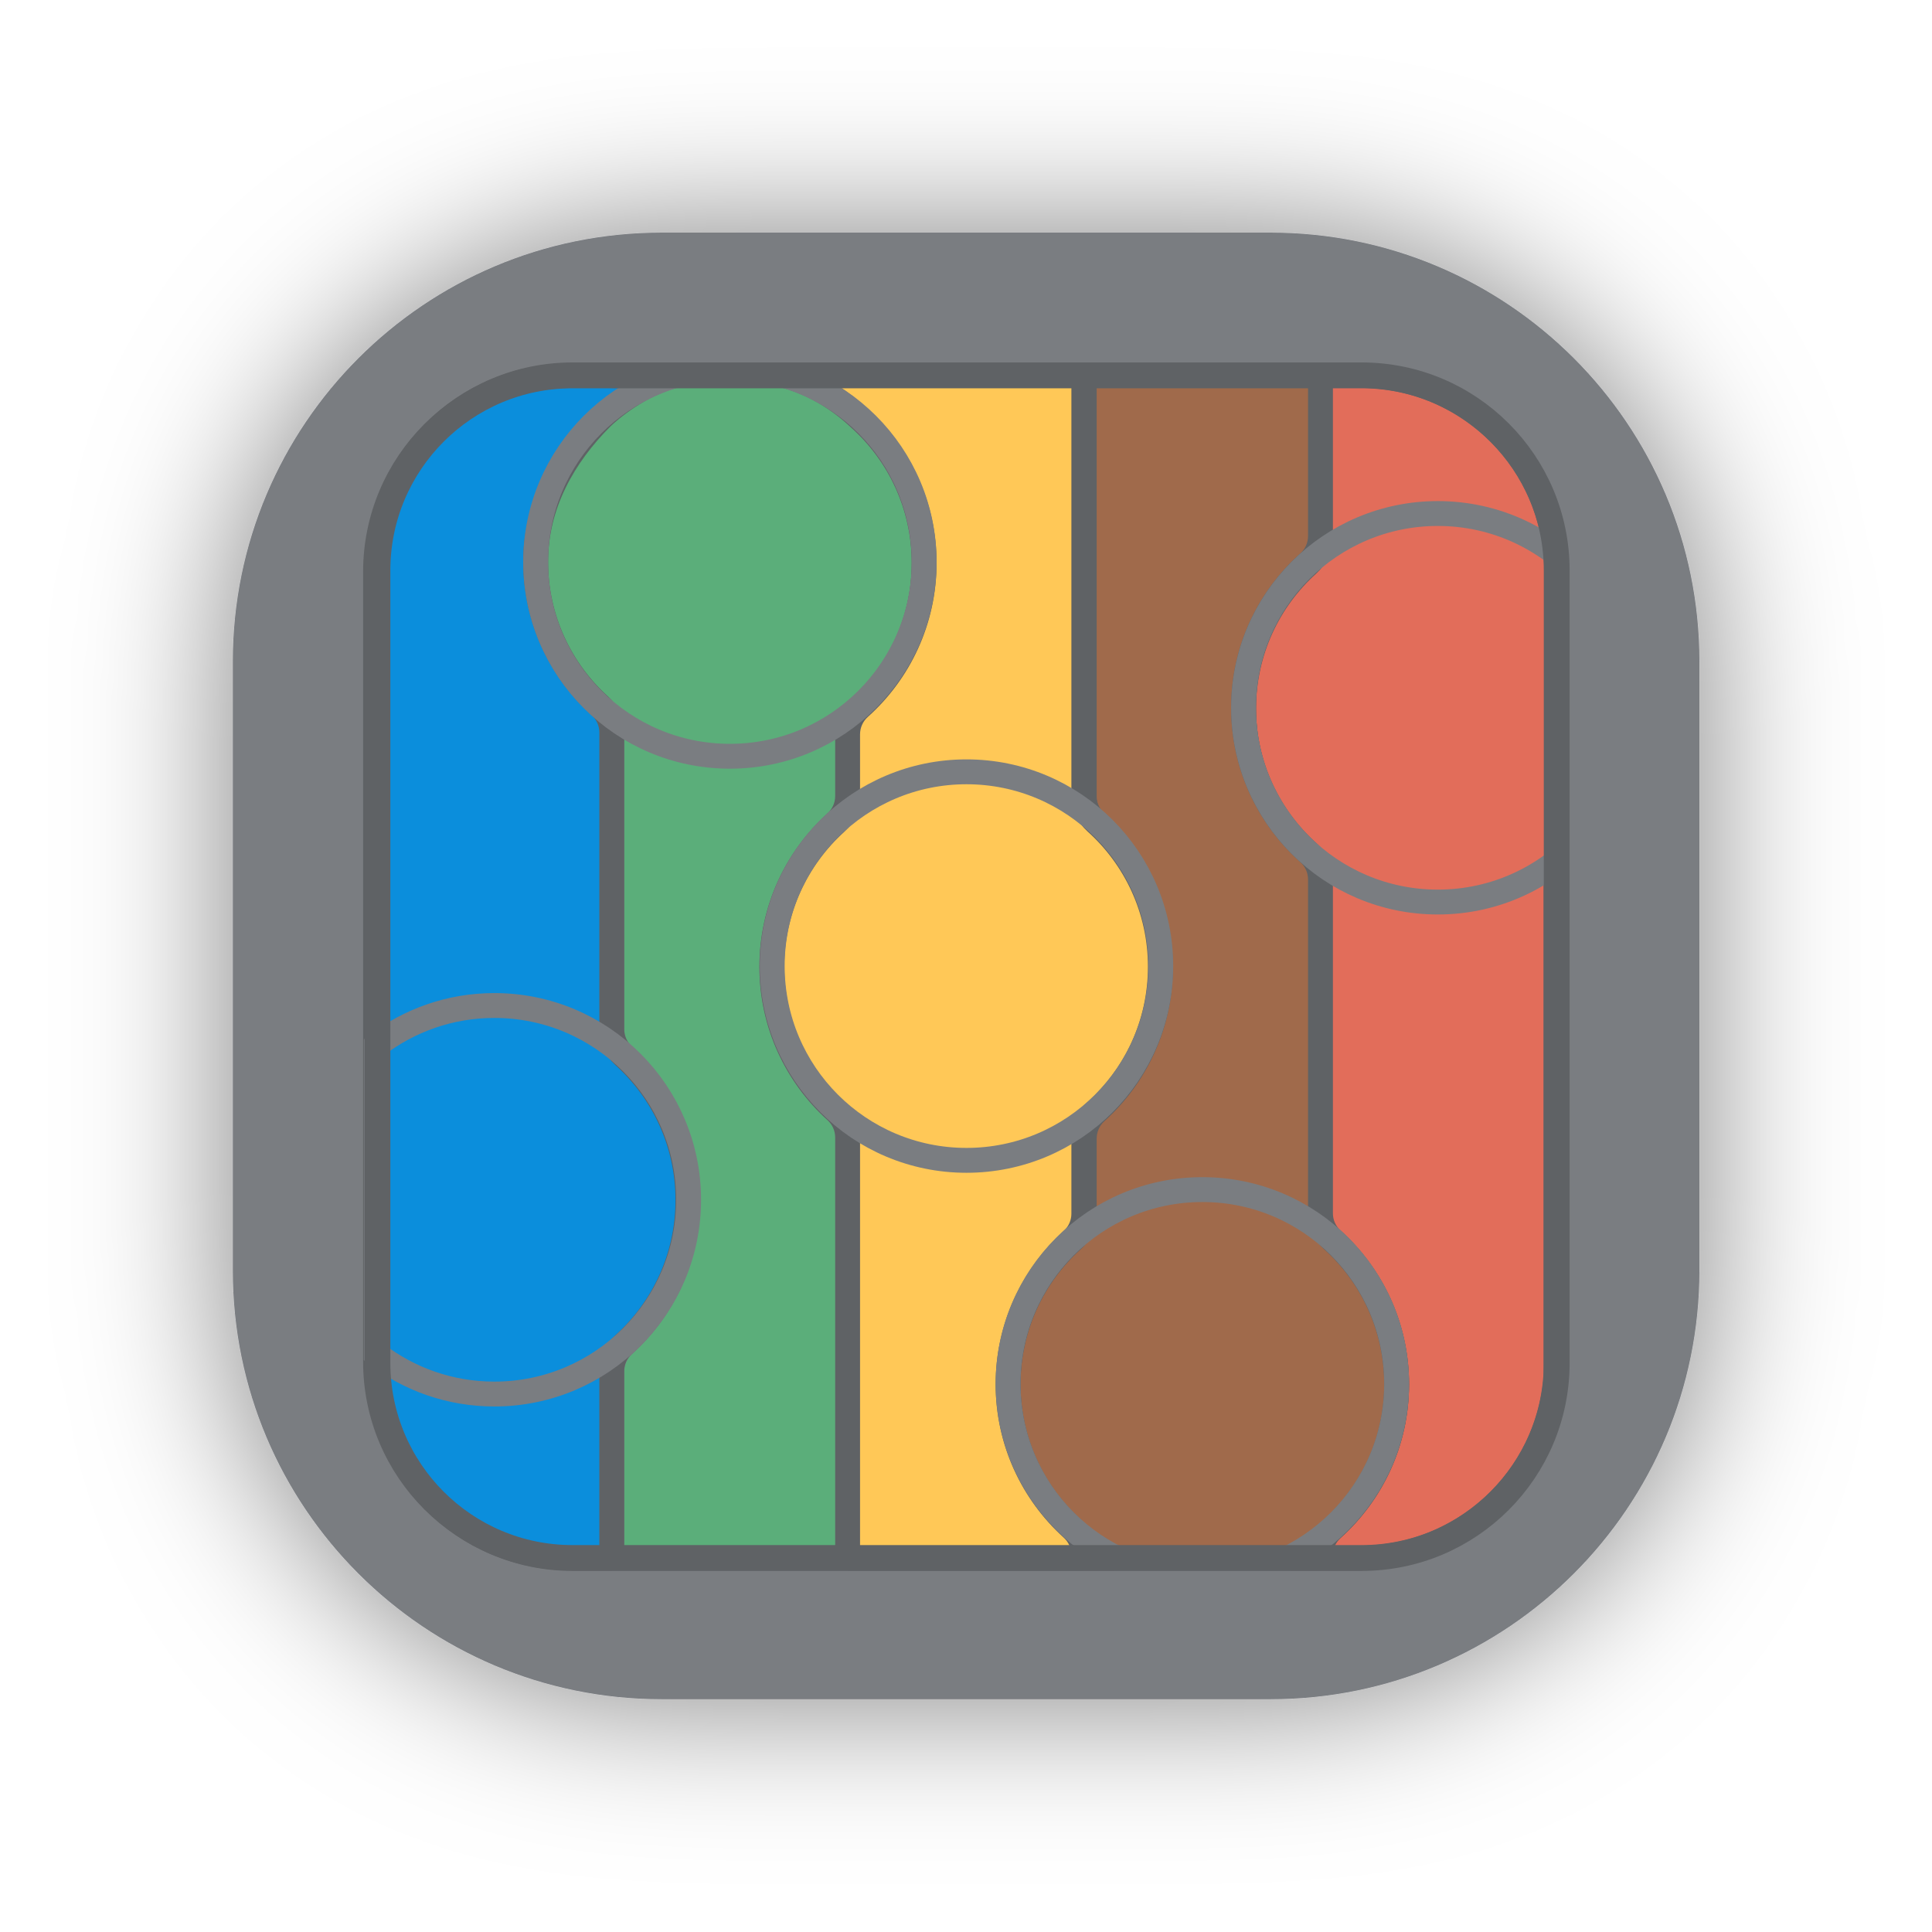
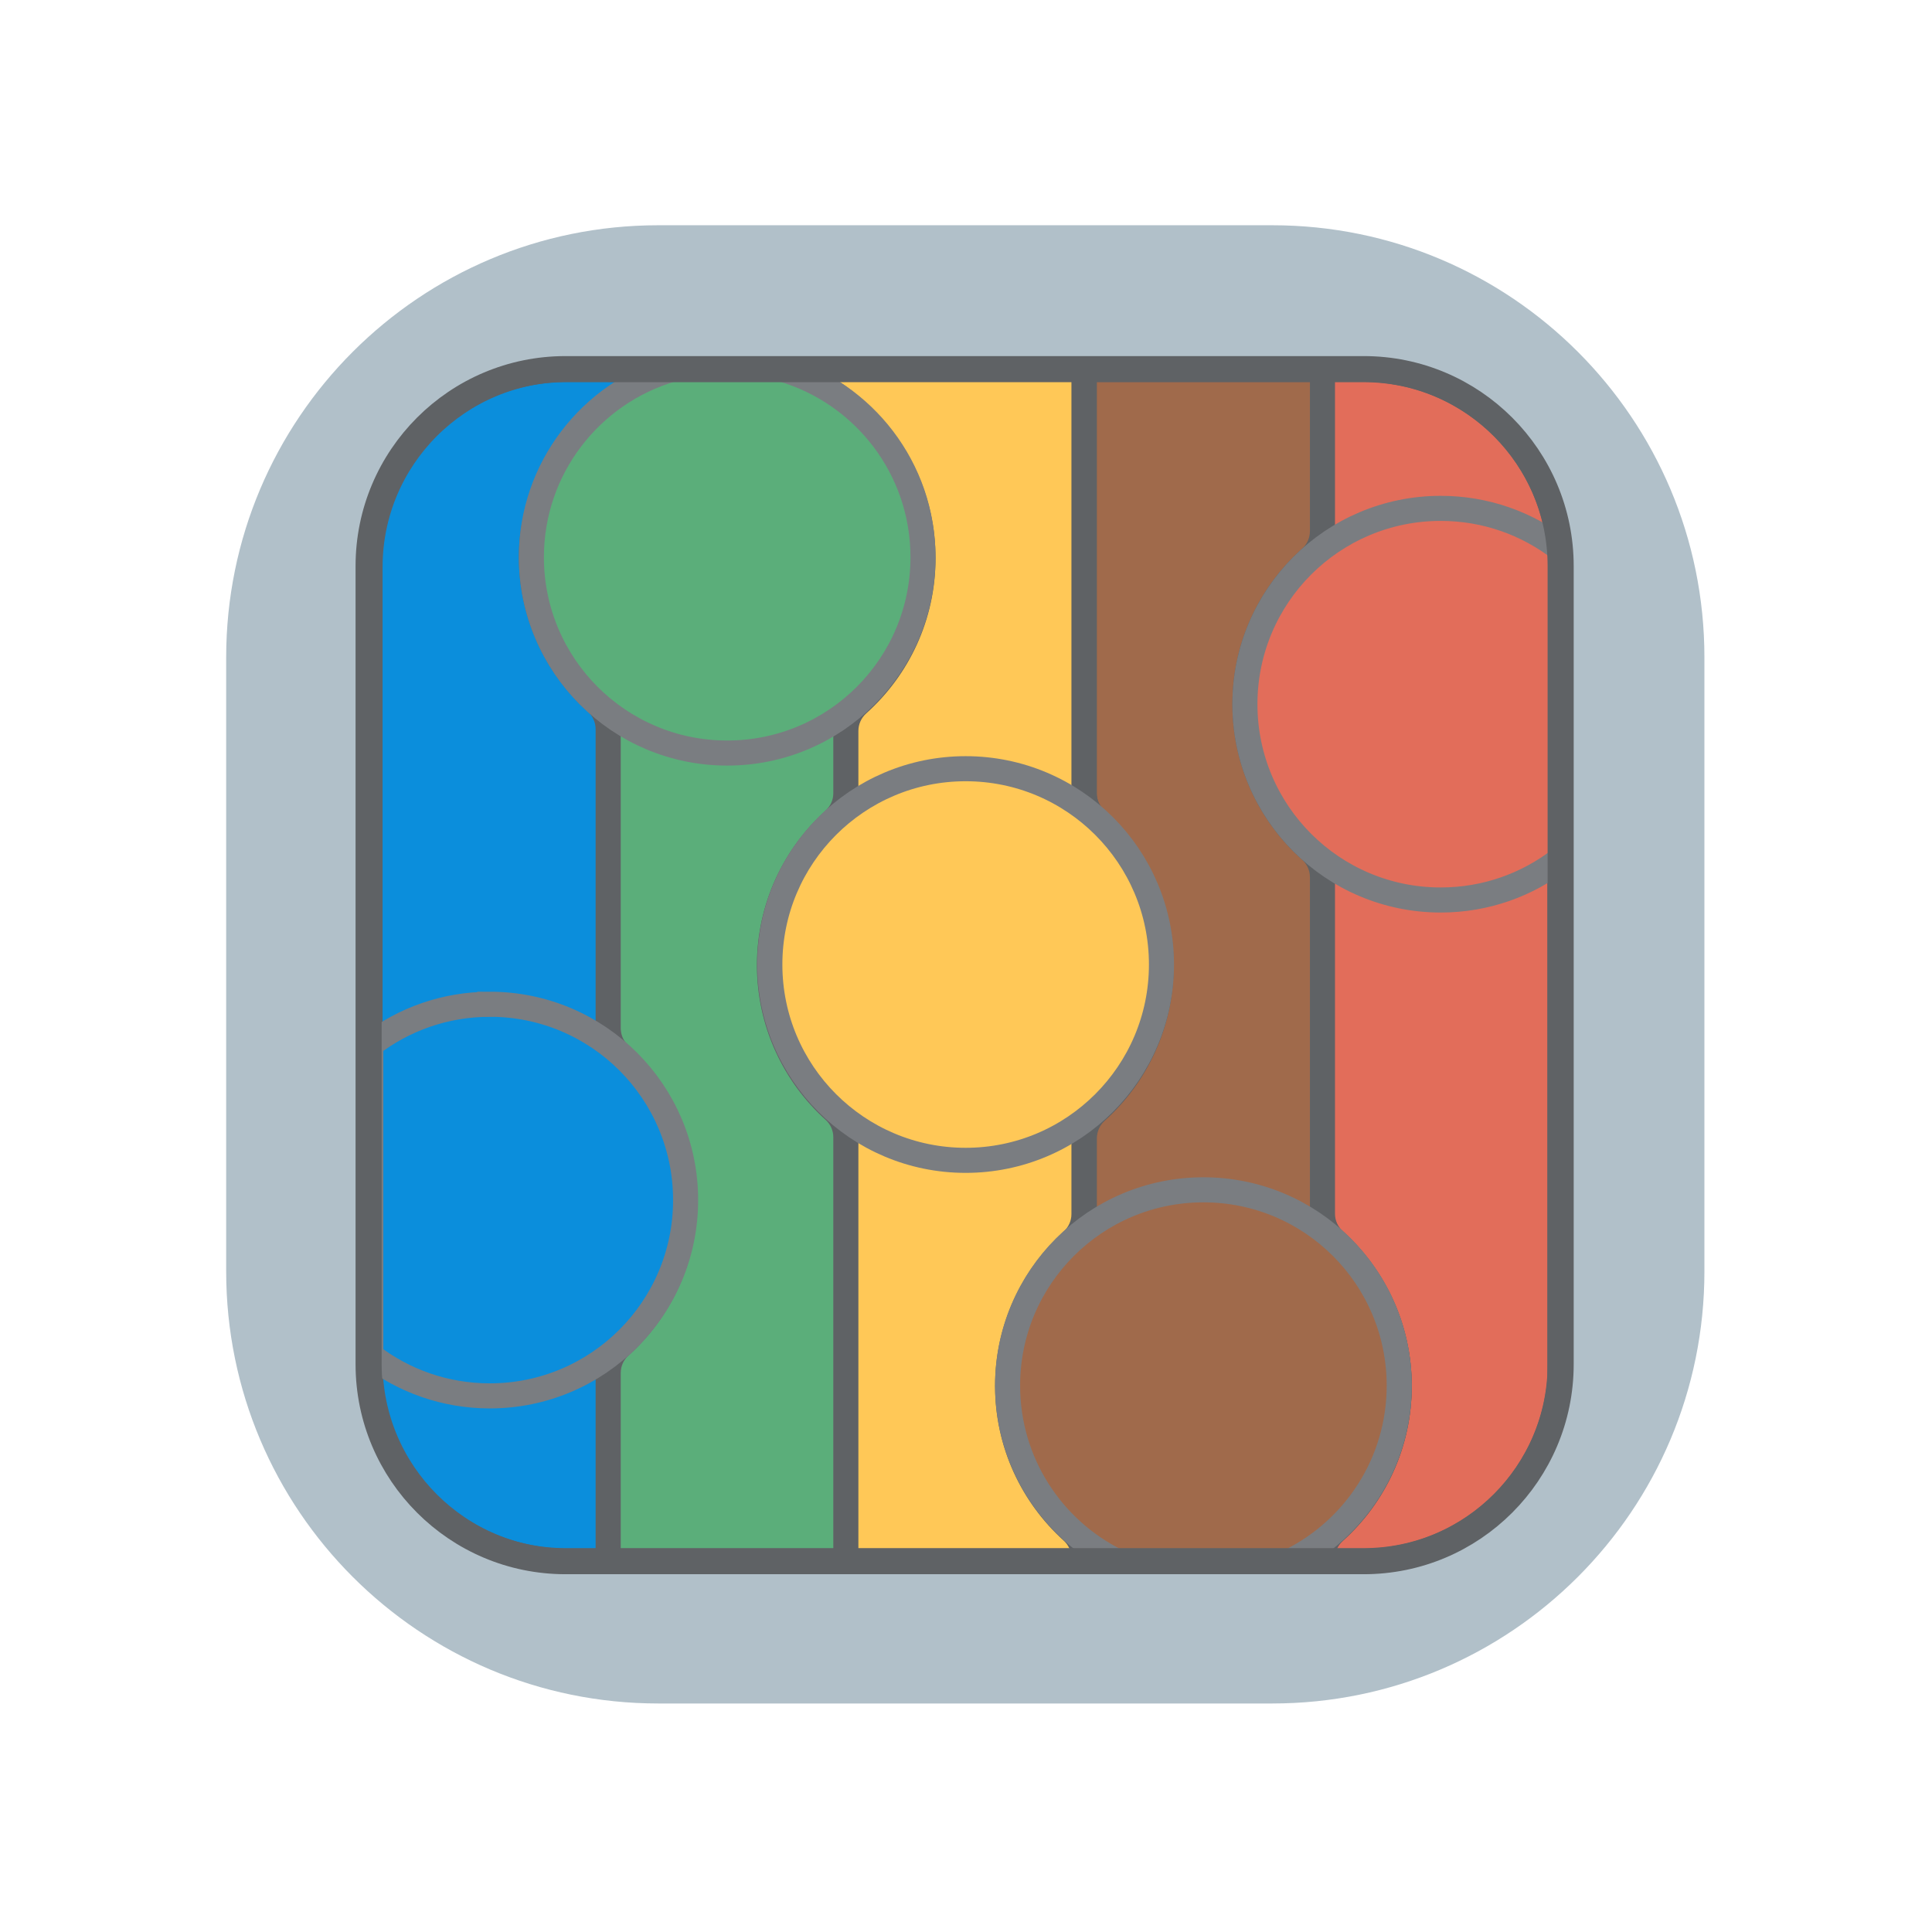
- <svg xmlns="http://www.w3.org/2000/svg" id="Background" viewBox="0 0 1197 1197">
+ <svg xmlns="http://www.w3.org/2000/svg" id="Background" viewBox="0 0 1332.46 1332.46">
  <defs>
    <style>
-       .cls-1, .cls-2, .cls-3 {
+       .cls-1, .cls-2 {
        fill: none;
      }

-       .cls-4 {
-         fill: #7a7d81;
-         filter: url(#outer-glow-1);
+       .cls-3, .cls-4, .cls-5, .cls-6, .cls-7, .cls-2, .cls-8 {
+         stroke-miterlimit: 10;
      }

-       .cls-5 {
-         fill: #a06a4b;
+       .cls-3, .cls-4, .cls-5, .cls-6, .cls-7, .cls-8 {
+         stroke: #7a7d81;
      }

-       .cls-5, .cls-2, .cls-6, .cls-7, .cls-8 {
+       .cls-3, .cls-4, .cls-5, .cls-6, .cls-9, .cls-10, .cls-11, .cls-8 {
+         stroke-width: 17.29px;
+       }
+ 
+       .cls-3, .cls-12 {
+         fill: #e26d5a;
+       }
+ 
+       .cls-4 {
+         fill: url(#radial-gradient);
+       }
+ 
+       .cls-5, .cls-11 {
+         fill: #ffc857;
+       }
+ 
+       .cls-6, .cls-10 {
+         fill: #0b8edc;
+       }
+ 
+       .cls-7 {
+         fill: #5bae7a;
+         stroke-linecap: square;
+       }
+ 
+       .cls-7, .cls-12 {
+         stroke-width: 17.29px;
+       }
+ 
+       .cls-9, .cls-12, .cls-2, .cls-10, .cls-11 {
        stroke: #5f6265;
      }

-       .cls-5, .cls-6, .cls-7, .cls-8 {
+       .cls-9, .cls-12, .cls-10, .cls-11 {
        stroke-linecap: round;
        stroke-linejoin: bevel;
      }

-       .cls-5, .cls-7, .cls-3, .cls-8 {
-         stroke-width: 15.41px;
-       }
- 
-       .cls-9 {
-         fill: #5bae7a;
-         stroke-linecap: square;
-       }
- 
-       .cls-9, .cls-2, .cls-3 {
-         stroke-miterlimit: 10;
-       }
- 
-       .cls-9, .cls-6 {
-         stroke-width: 15.41px;
-       }
- 
-       .cls-9, .cls-3 {
-         stroke: #7a7d81;
+       .cls-9, .cls-8 {
+         fill: #a06a4b;
      }

      .cls-2 {
-         stroke-width: 16.01px;
+         stroke-width: 17.99px;
      }

-       .cls-6 {
-         fill: #e26d5a;
+       .cls-13 {
+         clip-path: url(#clippath-1);
      }

-       .cls-7 {
-         fill: #0b8edc;
+       .cls-14 {
+         clip-path: url(#clippath);
      }

-       .cls-8 {
-         fill: #ffc857;
+       .cls-15 {
+         fill: #b1c0c9;
      }
    </style>
-     <filter id="outer-glow-1" x="0" y="0" width="1197" height="1197" filterUnits="userSpaceOnUse">
-       <feOffset dx="0" dy="0" />
-       <feGaussianBlur result="blur" stdDeviation="48" />
-       <feFlood flood-color="#000" flood-opacity=".5" />
-       <feComposite in2="blur" operator="in" />
-       <feComposite in="SourceGraphic" />
-     </filter>
+     <clipPath id="clippath">
+       <path class="cls-1" d="M1076.29,364.46c-30.11-22.01-67.89-35.13-108.93-35.13-98.31,0-178,75.17-178,167.89s79.69,167.89,178,167.89c41.04,0,78.83-13.11,108.93-35.13v-265.52Z" />
+     </clipPath>
+     <clipPath id="clippath-1">
+       <rect class="cls-1" x="542.22" y="789.75" width="506.45" height="285.6" />
+     </clipPath>
+     <radialGradient id="radial-gradient" cx="501.53" cy="387.02" fx="501.53" fy="387.02" r="133.7" gradientUnits="userSpaceOnUse">
+       <stop offset="0" stop-color="#5bae7a" />
+       <stop offset=".86" stop-color="#5bae7a" />
+       <stop offset="1" stop-color="#5bae7a" />
+     </radialGradient>
  </defs>
-   <rect class="cls-1" x="5.22" y="5.66" width="1187.57" height="1187.57" />
-   <rect class="cls-4" x="144.25" y="144.12" width="908.65" height="908.65" rx="265.65" ry="265.65" />
-   <path class="cls-6" d="M964.39,349.79c0-.13-.01-.27-.02-.4-.06-1.49-.15-2.97-.26-4.44,0-.1,0-.2-.01-.31-4.9-62.67-57.3-112-121.23-112h-25.14c-.03.44-.04.88-.04,1.33v99.19c0,6.28-2.67,12.26-7.34,16.46-24.46,22.03-39.84,53.94-39.84,89.45s15.38,67.42,39.84,89.45c4.67,4.2,7.34,10.18,7.34,16.46v206.38c0,6.31,2.7,12.32,7.41,16.52,24.67,22.04,40.2,54.09,40.2,89.78s-15.53,67.74-40.2,89.78c-4.71,4.21-7.41,10.21-7.41,16.52h0c0,.45.02.89.04,1.33h25.14c63.73,0,116-49.03,121.18-111.42v-319.25c.14-.11.29-.22.43-.33v-180.05c0-1.49-.03-2.98-.09-4.46Z" />
-   <path class="cls-5" d="M825.46,768.22c-4.67-4.2-7.34-10.18-7.34-16.46v-206.89c0-6.32-2.7-12.32-7.42-16.53-24.7-22.04-40.25-54.11-40.25-89.82s15.55-67.78,40.25-89.82c4.71-4.21,7.42-10.21,7.42-16.53v-98.2c0-.45-.02-.89-.04-1.33h-146.27c-.03.44-.04.88-.04,1.33v259.57c0,6.28,2.67,12.26,7.34,16.46,24.46,22.03,39.84,53.94,39.84,89.45s-15.38,67.42-39.84,89.45c-4.67,4.2-7.34,10.18-7.34,16.46v46.39c0,6.28-2.67,12.26-7.34,16.46-24.46,22.03-39.84,53.94-39.84,89.45s15.38,67.42,39.84,89.45c4.67,4.2,7.34,10.18,7.34,16.46v.39c0,.45.02.89.04,1.33h146.27c.03-.44.04-.88.04-1.33v-.39c0-6.28,2.67-12.26,7.34-16.46,24.46-22.03,39.84-53.94,39.84-89.45s-15.38-67.42-39.84-89.45Z" />
-   <path class="cls-9" d="M379.04,233.97v8.93c0,6.28-2.67,12.26-7.34,16.46-24.46,22.03-39.84,53.94-39.84,89.45s15.38,67.42,39.84,89.45c4.67,4.2,7.34,10.18,7.34,16.46v183.22c0,6.28,2.67,12.26,7.34,16.46,24.46,22.03,39.84,53.94,39.84,89.45s-15.38,67.42-39.84,89.45c-4.67,4.2-7.34,10.18-7.34,16.46v114.19c0,.45.02.89.04,1.33h146.27c.03-.44.04-.88.04-1.33v-259.08c0-6.28-2.67-12.26-7.34-16.46-24.46-22.03-39.84-53.94-39.84-89.45s15.38-67.42,39.84-89.45c4.67-4.2,7.34-10.18,7.34-16.46v-38.33c0-6.28,2.67-12.26,7.34-16.46,24.46-22.03,39.84-53.94,39.84-89.45s-15.38-67.42-39.84-89.45c-4.67-4.2-7.34-10.18-7.34-16.46v-8.93c0-.45-.02-.89-.04-1.33h-146.27c-.03.44-.04.88-.04,1.33Z" />
-   <path class="cls-7" d="M354.29,965.29h24.71c.03-.44.04-.88.04-1.33v-114.48c0-6.28,2.67-12.26,7.34-16.46,24.46-22.03,39.84-53.94,39.84-89.45s-15.38-67.42-39.84-89.45c-4.67-4.2-7.34-10.18-7.34-16.46v-183.83c0-6.28-2.67-12.26-7.34-16.46-24.46-22.03-39.84-53.94-39.84-89.45s17.55-65.82,40.82-89.1c5.1-5.1,23.79-20.8,45.19-26.18h2.39c0-.45-41.23.44-41.26,0h-24.71c-67.16,0-121.61,54.45-121.61,121.61v489.43c0,67.16,54.45,121.61,121.61,121.61Z" />
-   <path class="cls-8" d="M502.16,232.99l-15.91-.35c25.49,7.01,41.59,22.33,46.28,26.54,24.58,22.04,40.04,54.03,40.04,89.63s-15.47,67.6-40.04,89.63c-4.69,4.21-7.38,10.2-7.38,16.5v38.33c0,6.26-2.66,12.23-7.3,16.43-24.34,22.02-39.64,53.86-39.64,89.27s15.3,67.24,39.64,89.27c4.64,4.2,7.3,10.17,7.3,16.43v259.3c0,.45.02.89.04,1.33h146.27c.03-.44.04-.88.04-1.33v-.6c0-6.26-2.66-12.23-7.3-16.43-24.34-22.02-39.64-53.86-39.64-89.27s15.3-67.24,39.64-89.27c4.64-4.2,7.3-10.17,7.3-16.43v-46.87c0-6.3,2.69-12.29,7.38-16.5,24.58-22.04,40.04-54.03,40.04-89.63s-15.47-67.6-40.04-89.63c-4.69-4.21-7.38-10.2-7.38-16.5V233.97c0-.45-.02-.89-.04-1.33h-146.27c-7.23,0-16.84.22-18.33.33h-4.71Z" />
-   <circle class="cls-3" cx="452.22" cy="348.19" r="120.36" />
-   <circle class="cls-3" cx="744.94" cy="857.39" r="120.36" />
-   <circle class="cls-3" cx="598.8" cy="598.55" r="120.36" />
-   <path class="cls-3" d="M980.87,358.67c-22.05-24.85-54.22-40.51-90.05-40.51-66.47,0-120.36,53.89-120.36,120.36s53.89,120.36,120.36,120.36c35.83,0,68-15.66,90.05-40.51v-159.7Z" />
-   <path class="cls-3" d="M306.29,622.98c-27.52,0-52.87,9.24-73.14,24.78v191.16c20.27,15.54,45.62,24.78,73.14,24.78,66.47,0,120.36-53.89,120.36-120.36s-53.89-120.36-120.36-120.36Z" />
-   <rect class="cls-2" x="233.84" y="232.56" width="730.64" height="732.73" rx="120.89" ry="120.89" />
+   <rect class="cls-1" width="1332.46" height="1332.46" />
+   <rect class="cls-15" x="155.99" y="155.35" width="1019.51" height="1019.51" rx="298.05" ry="298.05" />
+   <path class="cls-12" d="M1076.19,386.12c0-.15-.01-.3-.02-.45-.07-1.67-.16-3.33-.29-4.98,0-.11,0-.23-.01-.34-5.5-70.32-64.29-125.67-136.02-125.67h-28.2c-.03.49-.05.99-.05,1.49v111.29c0,7.05-3,13.76-8.24,18.47-27.44,24.72-44.7,60.52-44.7,100.36s17.26,75.65,44.7,100.36c5.24,4.72,8.24,11.42,8.24,18.47v231.56c0,7.08,3.03,13.82,8.31,18.54,27.68,24.73,45.11,60.69,45.11,100.73s-17.43,76-45.11,100.73c-5.28,4.72-8.31,11.46-8.31,18.54h0c0,.5.02,1,.05,1.49h28.2c71.51,0,130.16-55.01,135.97-125.01v-358.19c.16-.12.32-.24.48-.36v-202.02c0-1.68-.04-3.34-.1-5Z" />
+   <path class="cls-9" d="M920.31,855.58c-5.24-4.72-8.24-11.42-8.24-18.47v-232.13c0-7.09-3.03-13.83-8.32-18.55-27.71-24.73-45.16-60.71-45.16-100.77s17.45-76.04,45.16-100.77c5.29-4.72,8.32-11.46,8.32-18.55v-110.18c0-.5-.02-1-.05-1.49h-164.12c-.03.49-.05.99-.05,1.49v291.23c0,7.05,3,13.76,8.24,18.47,27.44,24.72,44.7,60.52,44.7,100.36s-17.26,75.65-44.7,100.36c-5.24,4.72-8.24,11.42-8.24,18.47v52.05c0,7.05-3,13.76-8.24,18.47-27.44,24.72-44.7,60.52-44.7,100.36s17.26,75.65,44.7,100.36c5.24,4.72,8.24,11.42,8.24,18.47v.43c0,.5.02,1,.05,1.49h164.12c.03-.49.05-.99.05-1.49v-.43c0-7.05,3-13.76,8.24-18.47,27.44-24.72,44.7-60.52,44.7-100.36s-17.26-75.65-44.7-100.36Z" />
+   <path class="cls-7" d="M419.42,256.16v10.02c0,7.05-3,13.76-8.24,18.47-27.44,24.72-44.7,60.52-44.7,100.36s17.26,75.65,44.7,100.36c5.24,4.72,8.24,11.42,8.24,18.47v205.58c0,7.05,3,13.76,8.24,18.47,27.44,24.72,44.7,60.52,44.7,100.36s-17.26,75.65-44.7,100.36c-5.24,4.72-8.24,11.42-8.24,18.47v128.12c0,.5.02,1,.05,1.49h164.12c.03-.49.05-.99.05-1.49v-290.69c0-7.05-3-13.76-8.24-18.47-27.44-24.72-44.7-60.52-44.7-100.36s17.26-75.65,44.7-100.36c5.24-4.72,8.24-11.42,8.24-18.47v-43c0-7.05,3-13.76,8.24-18.47,27.44-24.72,44.7-60.52,44.7-100.36s-17.26-75.65-44.7-100.36c-5.24-4.72-8.24-11.42-8.24-18.47v-10.02c0-.5-.02-1-.05-1.49h-164.12c-.03.49-.05.99-.05,1.49Z" />
+   <path class="cls-10" d="M391.66,1076.71h27.72c.03-.49.05-.99.05-1.49v-128.44c0-7.05,3-13.76,8.24-18.47,27.44-24.72,44.7-60.52,44.7-100.36s-17.26-75.65-44.7-100.36c-5.24-4.72-8.24-11.42-8.24-18.47v-206.26c0-7.05-3-13.76-8.24-18.47-27.44-24.72-44.7-60.52-44.7-100.36s19.69-73.85,45.8-99.97c5.72-5.72,26.69-23.34,50.7-29.37h2.68c0-.5-46.27.49-46.29,0h-27.72c-75.36,0-136.45,61.09-136.45,136.45v549.14c0,75.36,61.09,136.45,136.45,136.45Z" />
+   <path class="cls-11" d="M557.57,255.06l-17.85-.39c28.6,7.86,46.67,25.06,51.93,29.77,27.58,24.72,44.93,60.62,44.93,100.57s-17.35,75.85-44.93,100.57c-5.26,4.72-8.28,11.44-8.28,18.51v43c0,7.03-2.98,13.72-8.2,18.43-27.31,24.71-44.47,60.43-44.47,100.16s17.16,75.45,44.47,100.16c5.21,4.72,8.2,11.41,8.2,18.43v290.94c0,.5.02,1,.05,1.49h164.12c.03-.49.05-.99.05-1.49v-.68c0-7.03-2.98-13.72-8.2-18.43-27.31-24.71-44.47-60.43-44.47-100.16s17.16-75.45,44.47-100.16c5.21-4.72,8.2-11.41,8.2-18.43v-52.59c0-7.07,3.02-13.79,8.28-18.51,27.58-24.72,44.93-60.62,44.93-100.57s-17.35-75.84-44.93-100.57c-5.26-4.72-8.28-11.44-8.28-18.51v-290.45c0-.5-.02-1-.05-1.49h-164.12c-8.11,0-18.9.25-20.57.37l-5.28.02Z" />
+   <circle class="cls-5" cx="665.99" cy="665.21" r="135.05" />
+   <path class="cls-6" d="M337.8,692.63c-30.87,0-59.32,10.37-82.06,27.8v214.48c22.75,17.43,51.19,27.8,82.06,27.8,74.58,0,135.05-60.46,135.05-135.05s-60.46-135.05-135.05-135.05Z" />
+   <g class="cls-14">
+     <path class="cls-3" d="M1076.29,378.87c-22.84-17.71-51.51-28.26-82.65-28.26-74.58,0-135.05,60.46-135.05,135.05s60.46,135.05,135.05,135.05c31.14,0,59.81-10.55,82.65-28.26v-213.58Z" />
+   </g>
+   <g class="cls-13">
+     <path class="cls-8" d="M770.09,1076.71h119.75c44.54-22.07,75.17-67.99,75.17-121.07,0-74.58-60.46-135.05-135.05-135.05s-135.05,60.46-135.05,135.05c0,53.08,30.63,99,75.17,121.07Z" />
+   </g>
+   <path class="cls-4" d="M539.44,254.67h-75.82c-56.13,16.39-97.14,68.22-97.14,129.64,0,74.58,60.46,135.05,135.05,135.05s135.05-60.46,135.05-135.05c0-61.42-41.01-113.26-97.14-129.64Z" />
+   <rect class="cls-2" x="254.22" y="254.58" width="822.13" height="822.13" rx="135.83" ry="135.83" />
</svg>
